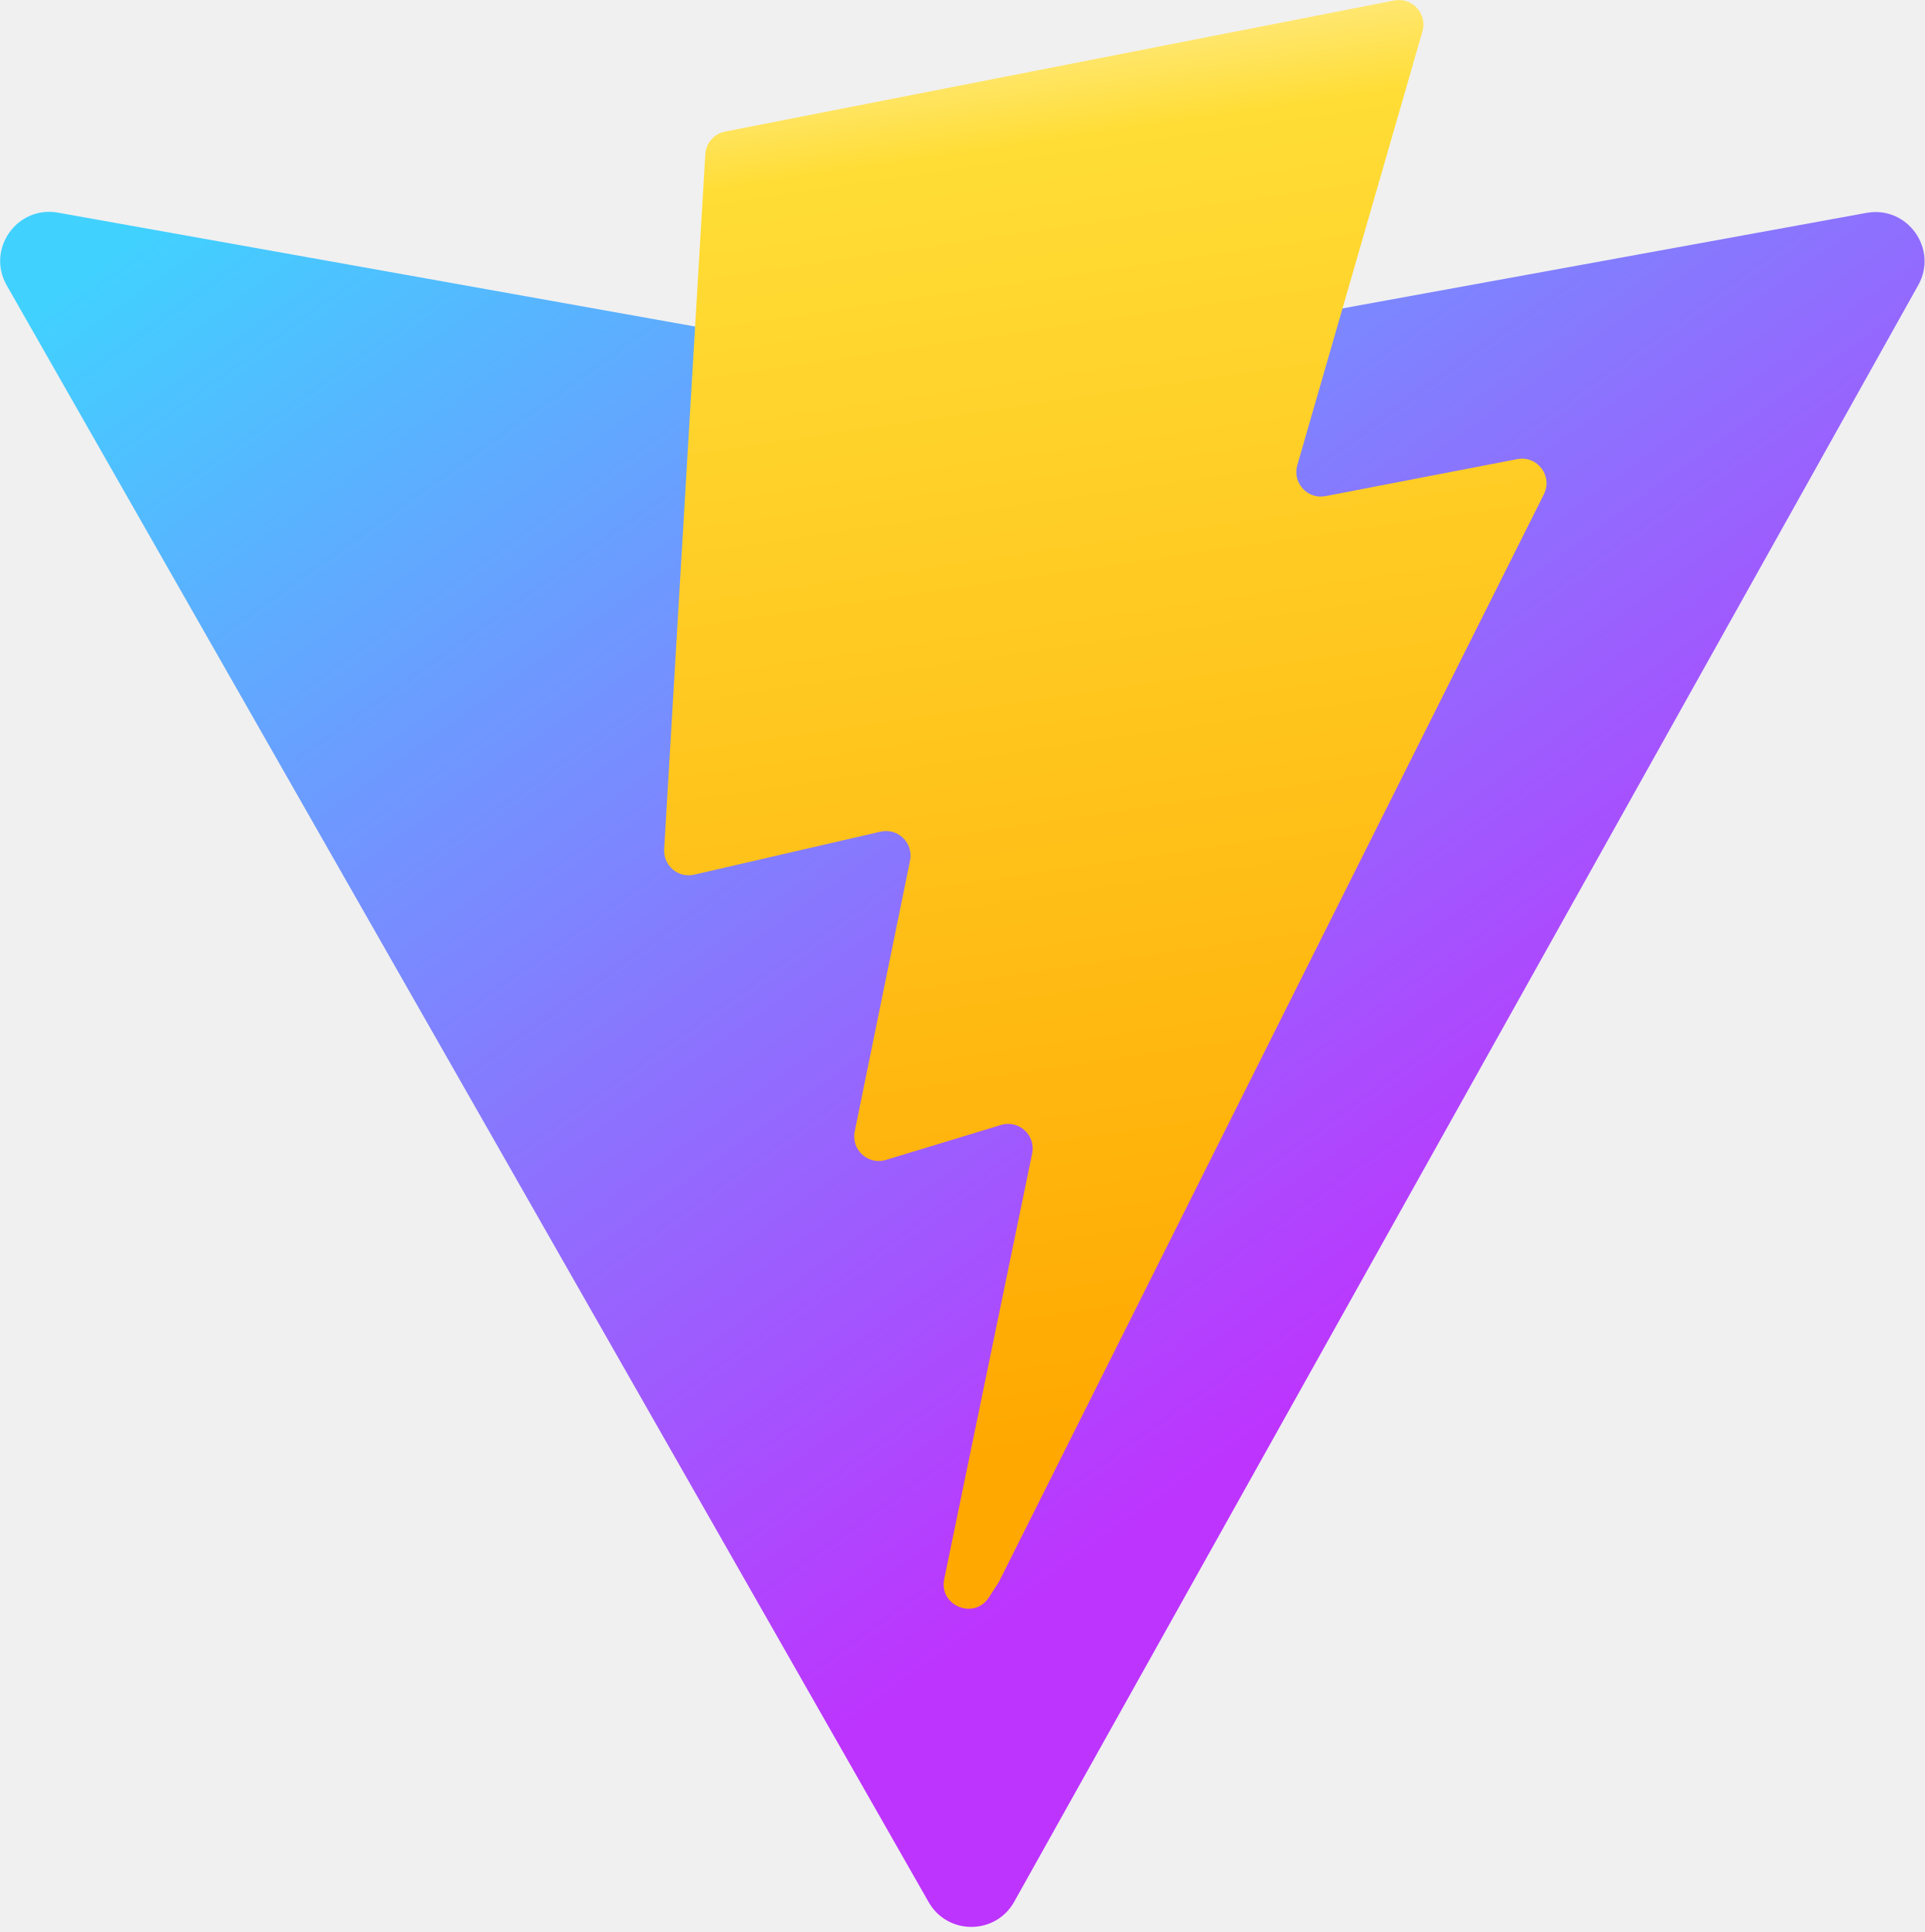
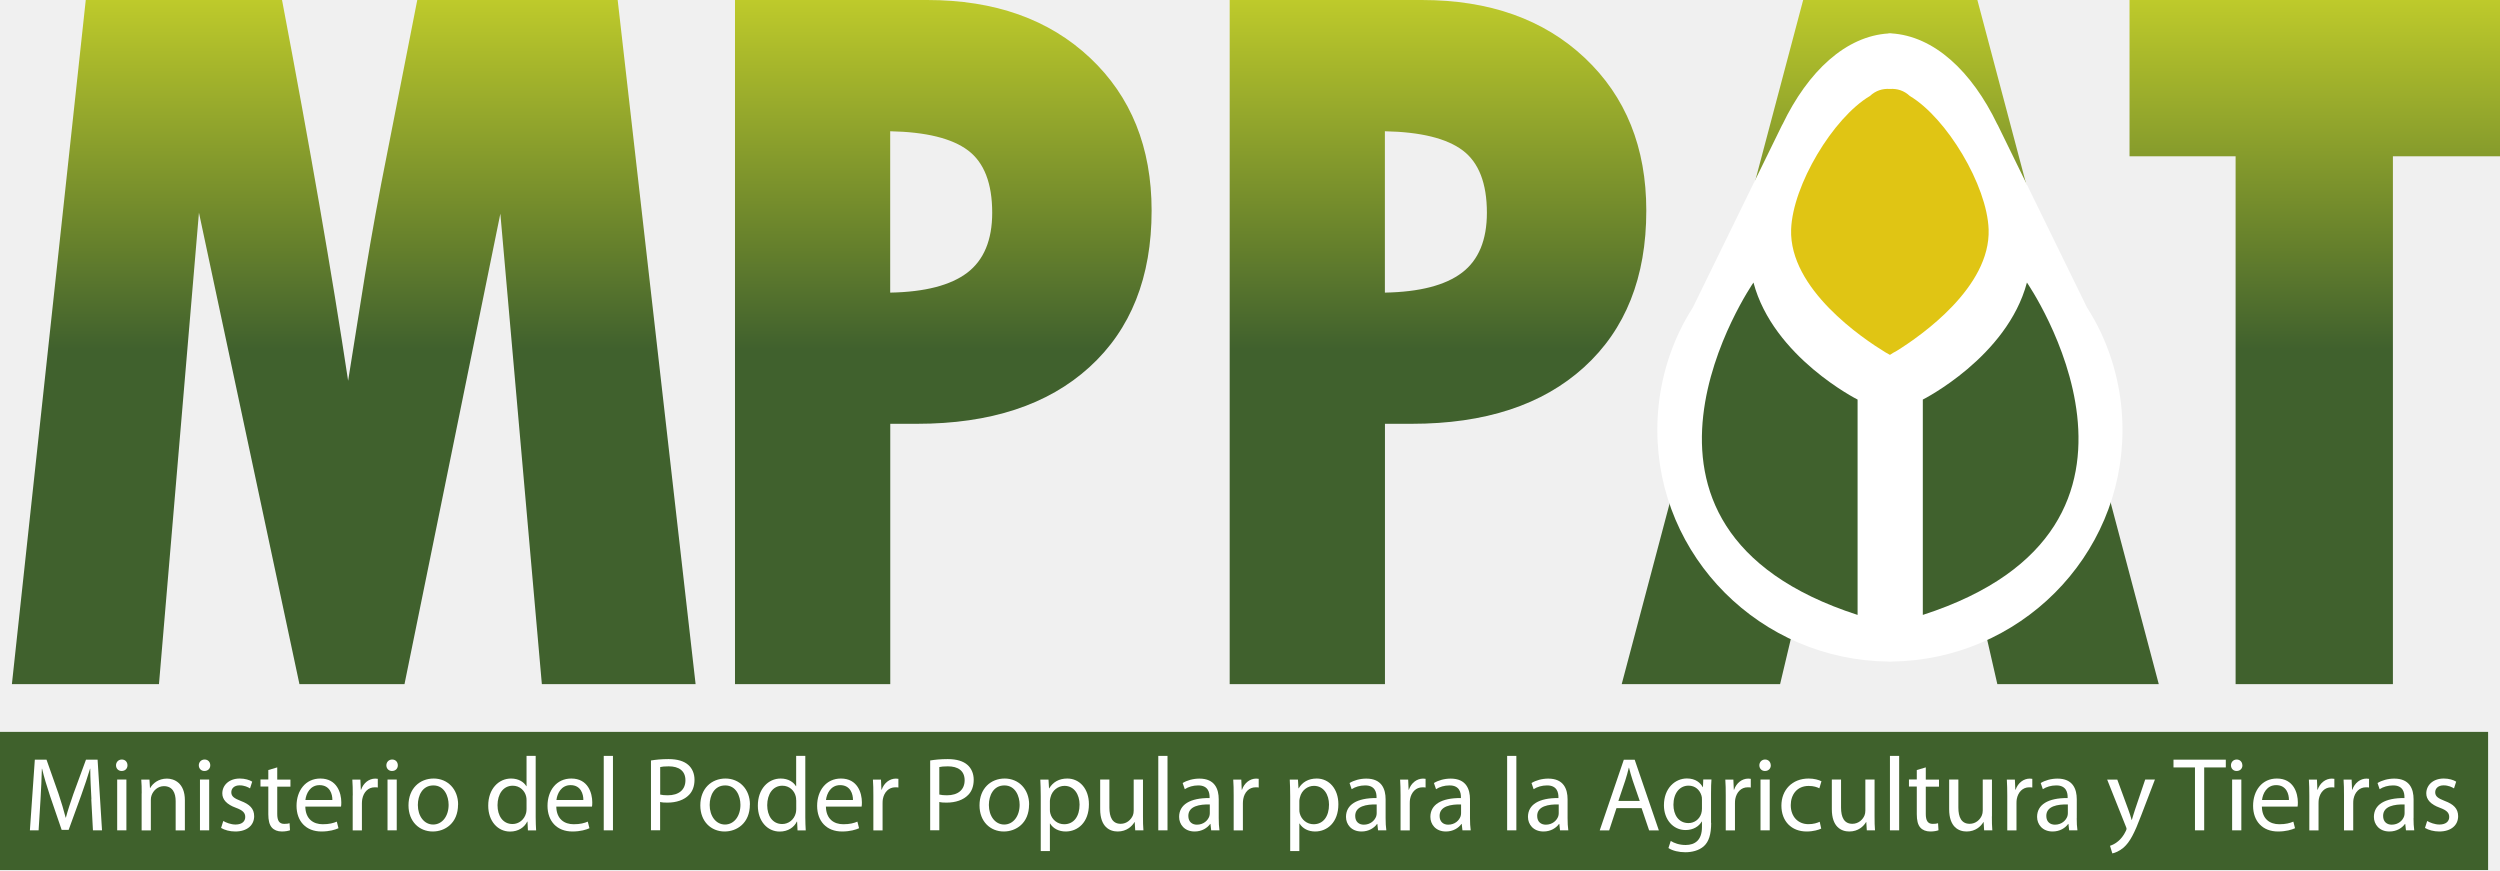
- <svg xmlns="http://www.w3.org/2000/svg" aria-hidden="true" role="img" class="iconify iconify--logos" width="31.88" height="32" preserveAspectRatio="xMidYMid meet" viewBox="0 0 256 257">
+ <svg xmlns="http://www.w3.org/2000/svg" xmlns:xlink="http://www.w3.org/1999/xlink" id="Capa_1" data-name="Capa 1" viewBox="0 0 344.56 119.91">
  <defs>
-     <linearGradient id="IconifyId1813088fe1fbc01fb466" x1="-.828%" x2="57.636%" y1="7.652%" y2="78.411%">
-       <stop offset="0%" stop-color="#41D1FF" />
-       <stop offset="100%" stop-color="#BD34FE" />
+     <style>
+       .cls-1 {
+         fill: url(#Nueva_muestra_de_degradado_1-4);
+       }
+ 
+       .cls-1, .cls-2, .cls-3, .cls-4, .cls-5, .cls-6, .cls-7, .cls-8, .cls-9 {
+         stroke-width: 0px;
+       }
+ 
+       .cls-2 {
+         fill: url(#Nueva_muestra_de_degradado_1-2);
+       }
+ 
+       .cls-3 {
+         fill: #e0c514;
+       }
+ 
+       .cls-4 {
+         fill: #40612d;
+       }
+ 
+       .cls-5 {
+         fill: url(#Nueva_muestra_de_degradado_1-3);
+       }
+ 
+       .cls-6 {
+         fill: #3f612c;
+       }
+ 
+       .cls-7 {
+         fill: url(#Nueva_muestra_de_degradado_1-5);
+       }
+ 
+       .cls-8 {
+         fill: #fff;
+       }
+ 
+       .cls-9 {
+         fill: url(#Nueva_muestra_de_degradado_1);
+       }
+     </style>
+     <linearGradient id="Nueva_muestra_de_degradado_1" data-name="Nueva muestra de degradado 1" x1="48.75" y1="0" x2="48.75" y2="94.29" gradientUnits="userSpaceOnUse">
+       <stop offset="0" stop-color="#beca2b" />
+       <stop offset=".51" stop-color="#40612d" />
    </linearGradient>
-     <linearGradient id="IconifyId1813088fe1fbc01fb467" x1="43.376%" x2="50.316%" y1="2.242%" y2="89.03%">
-       <stop offset="0%" stop-color="#FFEA83" />
-       <stop offset="8.333%" stop-color="#FFDD35" />
-       <stop offset="100%" stop-color="#FFA800" />
-     </linearGradient>
+     <linearGradient id="Nueva_muestra_de_degradado_1-2" data-name="Nueva muestra de degradado 1" x1="130.01" x2="130.01" xlink:href="#Nueva_muestra_de_degradado_1" />
+     <linearGradient id="Nueva_muestra_de_degradado_1-3" data-name="Nueva muestra de degradado 1" x1="198.18" x2="198.18" xlink:href="#Nueva_muestra_de_degradado_1" />
+     <linearGradient id="Nueva_muestra_de_degradado_1-4" data-name="Nueva muestra de degradado 1" x1="260.52" x2="260.52" xlink:href="#Nueva_muestra_de_degradado_1" />
+     <linearGradient id="Nueva_muestra_de_degradado_1-5" data-name="Nueva muestra de degradado 1" x1="319.03" x2="319.03" xlink:href="#Nueva_muestra_de_degradado_1" />
  </defs>
-   <path fill="url(#IconifyId1813088fe1fbc01fb466)" d="M255.153 37.938L134.897 252.976c-2.483 4.44-8.862 4.466-11.382.048L.875 37.958c-2.746-4.814 1.371-10.646 6.827-9.67l120.385 21.517a6.537 6.537 0 0 0 2.322-.004l117.867-21.483c5.438-.991 9.574 4.796 6.877 9.62Z" />
-   <path fill="url(#IconifyId1813088fe1fbc01fb467)" d="M185.432.063L96.44 17.501a3.268 3.268 0 0 0-2.634 3.014l-5.474 92.456a3.268 3.268 0 0 0 3.997 3.378l24.777-5.718c2.318-.535 4.413 1.507 3.936 3.838l-7.361 36.047c-.495 2.426 1.782 4.5 4.151 3.78l15.304-4.649c2.372-.72 4.652 1.36 4.15 3.788l-11.698 56.621c-.732 3.542 3.979 5.473 5.943 2.437l1.313-2.028l72.516-144.72c1.215-2.423-.88-5.186-3.54-4.672l-25.505 4.922c-2.396.462-4.435-1.77-3.759-4.114l16.646-57.705c.677-2.35-1.37-4.583-3.769-4.113Z" />
+   <path class="cls-9" d="m11.82,0h27.05c3.86,20.34,6.9,37.83,9.11,52.48l2.33-14.62c.94-5.7,1.95-11.25,3.04-16.67L57.51,0h27.62l10.74,94.29h-21.19l-5.72-64.84-13.21,64.84h-14.48L27.42,29.31l-5.51,64.98H1.64L11.82,0Z" />
+   <path class="cls-2" d="m101.29,0h26.49c9.32,0,16.81,2.66,22.46,7.98,5.65,5.32,8.48,12.34,8.48,21.05,0,9.18-2.86,16.38-8.58,21.58-5.72,5.2-13.65,7.8-23.77,7.8h-3.67v35.88h-21.4V0Zm21.4,18.08v22.25c4.8-.09,8.34-1.01,10.63-2.75,2.28-1.74,3.43-4.5,3.43-8.26,0-4.05-1.11-6.91-3.32-8.58-2.21-1.67-5.79-2.55-10.74-2.65Z" />
+   <path class="cls-5" d="m169.47,0h26.49c9.32,0,16.81,2.66,22.46,7.98,5.65,5.32,8.48,12.34,8.48,21.05,0,9.18-2.86,16.38-8.58,21.58-5.72,5.2-13.64,7.8-23.77,7.8h-3.67v35.88h-21.4V0Zm21.4,18.08v22.25c4.8-.09,8.34-1.01,10.63-2.75,2.29-1.74,3.43-4.5,3.43-8.26,0-4.05-1.11-6.91-3.32-8.58-2.21-1.67-5.79-2.55-10.74-2.65Z" />
+   <path class="cls-1" d="m297.53,94.29h-22.25l-3.6-15.75h-22.6l-3.74,15.75h-21.83L248.52,0h24.01l25,94.29Zm-29.95-32.7c-3.2-14.03-5.6-27.38-7.2-40.05h-.28c-1.7,13.04-4.07,26.39-7.13,40.05h14.62Z" />
+   <path class="cls-7" d="m293.49,0h51.07v21.54h-14.76v72.75h-21.68V21.54h-14.62V0Z" />
+   <g>
+     <path class="cls-8" d="m292.53,59.25c0-4.84-1.09-9.42-3.03-13.53-.55-1.17-1.19-2.28-1.87-3.36l-12.33-25.21v.03c-3.56-7.42-8.78-12.22-14.64-12.58v-.02c-.06,0-.12.01-.18.01-.07,0-.13-.01-.19-.01v.03c-5.86.36-11.08,5.16-14.64,12.58v-.03s-12.33,25.21-12.33,25.21c-.68,1.08-1.32,2.19-1.87,3.36-1.94,4.1-3.03,8.69-3.03,13.53,0,17.51,14.23,31.73,31.87,31.92v.02c.06,0,.12-.01.18-.01.07,0,.12.01.19.01v-.02c17.63-.2,31.87-14.41,31.87-31.92Z" />
+     <path class="cls-4" d="m256.02,55.07s-11.62-5.84-14.35-16.13c0,0-23.25,33.66,14.35,45.81v-29.68Z" />
+     <path class="cls-4" d="m265.01,55.07s11.62-5.84,14.35-16.13c0,0,23.25,33.66-14.35,45.81v-29.68Z" />
+     <path class="cls-3" d="m260.48,48.91c.29-.2.6-.38.93-.55,3.38-2.1,12.94-8.78,12.67-16.74-.21-6.08-5.78-15.36-10.86-18.39-.8-.75-1.74-1.04-2.75-.97-1.01-.07-1.94.22-2.75.97-5.09,3.02-10.65,12.31-10.86,18.39-.28,8.23,9.93,15.07,12.98,16.93.22.11.43.24.64.36Z" />
+   </g>
+   <g>
+     <rect class="cls-6" y="100.87" width="342.92" height="19.04" />
+     <g>
+       <path class="cls-8" d="m12.6,110.16c-.07-1.36-.16-3.01-.16-4.21h-.03c-.35,1.13-.74,2.36-1.23,3.7l-1.72,4.73h-.96l-1.59-4.64c-.46-1.39-.84-2.63-1.11-3.79h-.03c-.03,1.21-.1,2.83-.19,4.31l-.26,4.18h-1.2l.68-9.74h1.61l1.66,4.71c.4,1.2.72,2.27.98,3.28h.03c.26-.98.61-2.05,1.04-3.28l1.73-4.71h1.6l.61,9.74h-1.25l-.23-4.28Z" />
+       <path class="cls-8" d="m17.57,105.48c0,.43-.3.78-.81.78-.46,0-.77-.35-.77-.78s.32-.8.8-.8.78.35.78.8Zm-1.42,8.96v-7h1.27v7h-1.27Z" />
+       <path class="cls-8" d="m19.53,109.34c0-.74-.01-1.32-.06-1.89h1.13l.07,1.16h.03c.35-.65,1.15-1.3,2.31-1.3.97,0,2.47.58,2.47,2.98v4.16h-1.27v-4.03c0-1.13-.42-2.07-1.62-2.07-.82,0-1.47.59-1.71,1.3-.06.16-.09.38-.09.59v4.21h-1.27v-5.1Z" />
+       <path class="cls-8" d="m28.98,105.48c0,.43-.3.78-.81.78-.46,0-.77-.35-.77-.78s.32-.8.8-.8.78.35.78.8Zm-1.42,8.96v-7h1.27v7h-1.27Z" />
+       <path class="cls-8" d="m30.77,113.15c.39.23,1.05.49,1.69.49.91,0,1.34-.45,1.34-1.04s-.36-.93-1.29-1.27c-1.27-.46-1.87-1.14-1.87-1.98,0-1.13.93-2.05,2.41-2.05.71,0,1.33.19,1.71.43l-.3.93c-.27-.17-.78-.42-1.43-.42-.75,0-1.15.43-1.15.95,0,.58.4.84,1.31,1.2,1.2.45,1.84,1.05,1.84,2.1,0,1.24-.97,2.11-2.6,2.11-.77,0-1.47-.2-1.96-.49l.3-.95Z" />
+       <path class="cls-8" d="m38.21,105.77v1.68h1.82v.97h-1.82v3.77c0,.87.25,1.36.96,1.36.35,0,.55-.03.74-.09l.06.97c-.25.09-.64.17-1.13.17-.59,0-1.07-.2-1.37-.54-.35-.39-.49-1.01-.49-1.84v-3.82h-1.08v-.97h1.08v-1.3l1.24-.37Z" />
+       <path class="cls-8" d="m42.08,111.17c.03,1.72,1.11,2.43,2.4,2.43.91,0,1.47-.16,1.94-.36l.23.91c-.45.2-1.23.45-2.34.45-2.15,0-3.44-1.43-3.44-3.54s1.25-3.76,3.28-3.76c2.3,0,2.89,2,2.89,3.28,0,.26-.01.45-.04.59h-4.91Zm3.73-.91c.01-.79-.33-2.05-1.77-2.05-1.3,0-1.85,1.17-1.95,2.05h3.72Z" />
+       <path class="cls-8" d="m48.62,109.63c0-.82-.01-1.53-.06-2.18h1.11l.06,1.39h.04c.32-.94,1.1-1.53,1.95-1.53.13,0,.23.02.35.03v1.2c-.13-.03-.26-.03-.43-.03-.9,0-1.53.67-1.71,1.62-.03.17-.05.39-.05.59v3.73h-1.27v-4.81Z" />
+       <path class="cls-8" d="m54.83,105.48c0,.43-.3.78-.81.78-.46,0-.77-.35-.77-.78s.32-.8.8-.8.78.35.78.8Zm-1.42,8.96v-7h1.27v7h-1.27Z" />
+       <path class="cls-8" d="m63.13,110.88c0,2.59-1.81,3.72-3.48,3.72-1.88,0-3.35-1.39-3.35-3.6,0-2.33,1.55-3.7,3.47-3.7s3.37,1.46,3.37,3.59Zm-5.54.07c0,1.53.87,2.69,2.11,2.69s2.13-1.14,2.13-2.72c0-1.19-.59-2.67-2.1-2.67s-2.14,1.39-2.14,2.7Z" />
+       <path class="cls-8" d="m73.83,104.18v8.46c0,.62.03,1.33.06,1.81h-1.13l-.06-1.21h-.04c-.38.78-1.21,1.37-2.36,1.37-1.69,0-3.01-1.43-3.01-3.56-.01-2.33,1.45-3.75,3.14-3.75,1.08,0,1.79.51,2.11,1.06h.03v-4.18h1.26Zm-1.26,6.11c0-.16-.01-.38-.06-.54-.19-.79-.88-1.46-1.84-1.46-1.32,0-2.1,1.16-2.1,2.69,0,1.42.71,2.59,2.07,2.59.85,0,1.63-.58,1.87-1.52.04-.17.06-.35.06-.55v-1.21Z" />
+       <path class="cls-8" d="m76.67,111.17c.03,1.72,1.11,2.43,2.4,2.43.91,0,1.47-.16,1.94-.36l.23.91c-.45.2-1.23.45-2.34.45-2.15,0-3.44-1.43-3.44-3.54s1.24-3.76,3.28-3.76c2.3,0,2.89,2,2.89,3.28,0,.26-.01.45-.04.59h-4.92Zm3.73-.91c.01-.79-.33-2.05-1.76-2.05-1.3,0-1.85,1.17-1.95,2.05h3.71Z" />
+       <path class="cls-8" d="m83.21,104.18h1.27v10.26h-1.27v-10.26Z" />
+       <path class="cls-8" d="m89.73,104.81c.61-.1,1.4-.19,2.41-.19,1.24,0,2.15.29,2.73.81.52.46.85,1.17.85,2.04s-.26,1.58-.75,2.08c-.68.71-1.75,1.07-2.98,1.07-.37,0-.72-.01-1.01-.09v3.9h-1.26v-9.63Zm1.26,4.7c.27.07.62.1,1.04.1,1.52,0,2.44-.75,2.44-2.07s-.93-1.92-2.3-1.92c-.55,0-.97.04-1.18.1v3.79Z" />
+       <path class="cls-8" d="m103.35,110.88c0,2.59-1.81,3.72-3.48,3.72-1.88,0-3.35-1.39-3.35-3.6,0-2.33,1.55-3.7,3.47-3.7s3.37,1.46,3.37,3.59Zm-5.54.07c0,1.53.87,2.69,2.11,2.69s2.13-1.14,2.13-2.72c0-1.19-.59-2.67-2.1-2.67s-2.14,1.39-2.14,2.7Z" />
+       <path class="cls-8" d="m110.99,104.18v8.46c0,.62.03,1.33.06,1.81h-1.13l-.06-1.21h-.04c-.37.78-1.21,1.37-2.36,1.37-1.69,0-3.01-1.43-3.01-3.56-.01-2.33,1.45-3.75,3.14-3.75,1.08,0,1.79.51,2.11,1.06h.03v-4.18h1.26Zm-1.26,6.11c0-.16-.01-.38-.06-.54-.19-.79-.88-1.46-1.84-1.46-1.31,0-2.09,1.16-2.09,2.69,0,1.42.71,2.59,2.07,2.59.85,0,1.64-.58,1.87-1.52.04-.17.06-.35.06-.55v-1.21Z" />
+       <path class="cls-8" d="m113.83,111.17c.03,1.72,1.11,2.43,2.4,2.43.91,0,1.47-.16,1.94-.36l.23.91c-.45.2-1.23.45-2.34.45-2.15,0-3.44-1.43-3.44-3.54s1.25-3.76,3.28-3.76c2.3,0,2.89,2,2.89,3.28,0,.26-.01.45-.04.59h-4.91Zm3.73-.91c.01-.79-.33-2.05-1.77-2.05-1.3,0-1.85,1.17-1.95,2.05h3.72Z" />
+       <path class="cls-8" d="m120.37,109.63c0-.82-.01-1.53-.06-2.18h1.11l.06,1.39h.04c.32-.94,1.1-1.53,1.95-1.53.13,0,.23.02.35.03v1.2c-.13-.03-.26-.03-.43-.03-.9,0-1.53.67-1.71,1.62-.03.17-.04.39-.04.59v3.73h-1.27v-4.81Z" />
+       <path class="cls-8" d="m128.21,104.81c.61-.1,1.4-.19,2.41-.19,1.24,0,2.15.29,2.73.81.52.46.85,1.17.85,2.04s-.26,1.58-.75,2.08c-.68.71-1.75,1.07-2.98,1.07-.38,0-.72-.01-1.01-.09v3.9h-1.26v-9.63Zm1.26,4.7c.28.07.62.1,1.04.1,1.52,0,2.44-.75,2.44-2.07s-.93-1.92-2.3-1.92c-.55,0-.97.04-1.19.1v3.79Z" />
+       <path class="cls-8" d="m141.83,110.88c0,2.59-1.81,3.72-3.48,3.72-1.88,0-3.35-1.39-3.35-3.6,0-2.33,1.55-3.7,3.47-3.7s3.37,1.46,3.37,3.59Zm-5.54.07c0,1.53.87,2.69,2.11,2.69s2.13-1.14,2.13-2.72c0-1.19-.59-2.67-2.1-2.67s-2.14,1.39-2.14,2.7Z" />
+       <path class="cls-8" d="m143.44,109.73c0-.9-.03-1.62-.06-2.28h1.13l.07,1.2h.03c.51-.85,1.34-1.35,2.49-1.35,1.71,0,2.98,1.43,2.98,3.54,0,2.52-1.55,3.76-3.2,3.76-.93,0-1.73-.4-2.15-1.1h-.03v3.8h-1.26v-7.58Zm1.26,1.86c0,.19.01.36.06.52.23.88,1,1.49,1.91,1.49,1.34,0,2.12-1.1,2.12-2.7,0-1.39-.74-2.59-2.08-2.59-.87,0-1.69.61-1.92,1.56-.04.16-.09.35-.09.5v1.21Z" />
+       <path class="cls-8" d="m157.53,112.52c0,.74.01,1.37.06,1.92h-1.13l-.07-1.14h-.03c-.32.56-1.07,1.3-2.31,1.3-1.1,0-2.42-.62-2.42-3.07v-4.09h1.27v3.86c0,1.33.42,2.24,1.56,2.24.85,0,1.44-.59,1.68-1.17.07-.17.11-.4.11-.65v-4.28h1.28v5.07Z" />
+       <path class="cls-8" d="m159.64,104.18h1.27v10.26h-1.27v-10.26Z" />
+       <path class="cls-8" d="m167.97,112.76c0,.61.03,1.2.1,1.68h-1.14l-.1-.88h-.04c-.39.55-1.14,1.04-2.14,1.04-1.42,0-2.14-1-2.14-2.01,0-1.69,1.5-2.62,4.2-2.6v-.14c0-.56-.16-1.62-1.59-1.6-.66,0-1.34.19-1.83.52l-.29-.85c.58-.36,1.43-.61,2.31-.61,2.14,0,2.66,1.46,2.66,2.85v2.62Zm-1.23-1.89c-1.39-.03-2.96.22-2.96,1.58,0,.84.55,1.21,1.18,1.21.92,0,1.52-.58,1.72-1.17.04-.14.06-.29.06-.41v-1.21Z" />
+       <path class="cls-8" d="m170.03,109.63c0-.82-.01-1.53-.06-2.18h1.11l.06,1.39h.04c.32-.94,1.1-1.53,1.95-1.53.13,0,.23.02.35.03v1.2c-.13-.03-.26-.03-.43-.03-.9,0-1.53.67-1.7,1.62-.03.17-.05.39-.05.59v3.73h-1.27v-4.81Z" />
+       <path class="cls-8" d="m177.82,109.73c0-.9-.03-1.62-.06-2.28h1.13l.07,1.2h.03c.5-.85,1.34-1.35,2.49-1.35,1.71,0,2.98,1.43,2.98,3.54,0,2.52-1.55,3.76-3.2,3.76-.93,0-1.73-.4-2.15-1.1h-.03v3.8h-1.26v-7.58Zm1.26,1.86c0,.19.01.36.06.52.23.88,1,1.49,1.91,1.49,1.34,0,2.12-1.1,2.12-2.7,0-1.39-.74-2.59-2.08-2.59-.87,0-1.69.61-1.92,1.56-.04.16-.09.35-.09.5v1.21Z" />
+       <path class="cls-8" d="m190.97,112.76c0,.61.03,1.2.1,1.68h-1.14l-.1-.88h-.04c-.39.55-1.14,1.04-2.14,1.04-1.42,0-2.14-1-2.14-2.01,0-1.69,1.5-2.62,4.21-2.6v-.14c0-.56-.16-1.62-1.59-1.6-.67,0-1.34.19-1.84.52l-.29-.85c.58-.36,1.43-.61,2.31-.61,2.14,0,2.66,1.46,2.66,2.85v2.62Zm-1.23-1.89c-1.39-.03-2.96.22-2.96,1.58,0,.84.55,1.21,1.18,1.21.92,0,1.52-.58,1.72-1.17.04-.14.06-.29.06-.41v-1.21Z" />
+       <path class="cls-8" d="m193.03,109.63c0-.82-.02-1.53-.06-2.18h1.11l.06,1.39h.04c.32-.94,1.1-1.53,1.95-1.53.13,0,.23.02.35.03v1.2c-.13-.03-.26-.03-.43-.03-.9,0-1.53.67-1.71,1.62-.03.17-.04.39-.04.59v3.73h-1.27v-4.81Z" />
+       <path class="cls-8" d="m202.6,112.76c0,.61.03,1.2.1,1.68h-1.14l-.1-.88h-.04c-.39.55-1.14,1.04-2.14,1.04-1.42,0-2.14-1-2.14-2.01,0-1.69,1.5-2.62,4.21-2.6v-.14c0-.56-.16-1.62-1.59-1.6-.67,0-1.35.19-1.84.52l-.29-.85c.58-.36,1.43-.61,2.31-.61,2.14,0,2.66,1.46,2.66,2.85v2.62Zm-1.23-1.89c-1.39-.03-2.96.22-2.96,1.58,0,.84.55,1.21,1.18,1.21.93,0,1.52-.58,1.72-1.17.04-.14.06-.29.06-.41v-1.21Z" />
+       <path class="cls-8" d="m207.72,104.18h1.27v10.26h-1.27v-10.26Z" />
+       <path class="cls-8" d="m216.05,112.76c0,.61.03,1.2.1,1.68h-1.14l-.1-.88h-.04c-.39.55-1.14,1.04-2.14,1.04-1.42,0-2.14-1-2.14-2.01,0-1.69,1.5-2.62,4.2-2.6v-.14c0-.56-.16-1.62-1.59-1.6-.66,0-1.34.19-1.83.52l-.29-.85c.58-.36,1.43-.61,2.31-.61,2.14,0,2.66,1.46,2.66,2.85v2.62Zm-1.23-1.89c-1.39-.03-2.96.22-2.96,1.58,0,.84.55,1.21,1.19,1.21.92,0,1.52-.58,1.72-1.17.04-.14.06-.29.06-.41v-1.21Z" />
+       <path class="cls-8" d="m222.79,111.38l-1.01,3.07h-1.3l3.32-9.74h1.5l3.33,9.74h-1.34l-1.04-3.07h-3.45Zm3.21-.98l-.97-2.81c-.22-.64-.36-1.21-.51-1.78h-.03c-.14.56-.29,1.17-.49,1.76l-.95,2.82h2.95Z" />
+       <path class="cls-8" d="m235.84,113.41c0,1.62-.33,2.59-1,3.21-.69.62-1.68.84-2.56.84s-1.76-.2-2.33-.58l.32-.98c.46.3,1.18.56,2.05.56,1.3,0,2.25-.68,2.25-2.46v-.77h-.03c-.38.65-1.14,1.17-2.23,1.17-1.74,0-2.98-1.48-2.98-3.41,0-2.37,1.55-3.7,3.17-3.7,1.21,0,1.87.62,2.18,1.2h.03l.04-1.06h1.13c-.04.49-.06,1.07-.06,1.91v4.06Zm-1.27-3.21c0-.22-.01-.4-.07-.56-.23-.75-.84-1.36-1.78-1.36-1.21,0-2.08,1.03-2.08,2.64,0,1.37.71,2.52,2.07,2.52.79,0,1.5-.49,1.76-1.3.07-.22.1-.46.1-.68v-1.26Z" />
+       <path class="cls-8" d="m237.85,109.63c0-.82-.01-1.53-.06-2.18h1.11l.06,1.39h.04c.32-.94,1.1-1.53,1.95-1.53.13,0,.23.02.35.03v1.2c-.13-.03-.26-.03-.43-.03-.9,0-1.53.67-1.71,1.62-.03.17-.04.39-.04.59v3.73h-1.27v-4.81Z" />
+       <path class="cls-8" d="m244.06,105.48c0,.43-.3.78-.81.78-.46,0-.77-.35-.77-.78s.32-.8.79-.8.78.35.78.8Zm-1.42,8.96v-7h1.27v7h-1.27Z" />
+       <path class="cls-8" d="m251.01,114.2c-.33.16-1.07.4-2.01.4-2.11,0-3.48-1.43-3.48-3.57s1.47-3.73,3.76-3.73c.75,0,1.42.19,1.76.38l-.29.97c-.3-.16-.78-.33-1.47-.33-1.61,0-2.47,1.2-2.47,2.65,0,1.62,1.04,2.62,2.43,2.62.72,0,1.2-.17,1.56-.33l.21.96Z" />
+       <path class="cls-8" d="m258.36,112.52c0,.74.01,1.37.06,1.92h-1.13l-.07-1.14h-.03c-.32.56-1.07,1.3-2.31,1.3-1.1,0-2.41-.62-2.41-3.07v-4.09h1.27v3.86c0,1.33.42,2.24,1.56,2.24.85,0,1.45-.59,1.68-1.17.07-.17.11-.4.11-.65v-4.28h1.27v5.07Z" />
+       <path class="cls-8" d="m260.48,104.18h1.27v10.26h-1.27v-10.26Z" />
+       <path class="cls-8" d="m265.42,105.77v1.68h1.82v.97h-1.82v3.77c0,.87.25,1.36.95,1.36.35,0,.55-.03.74-.09l.06.97c-.25.09-.64.17-1.13.17-.59,0-1.07-.2-1.37-.54-.35-.39-.49-1.01-.49-1.84v-3.82h-1.08v-.97h1.08v-1.3l1.25-.37Z" />
+       <path class="cls-8" d="m274.53,112.52c0,.74.01,1.37.06,1.92h-1.13l-.07-1.14h-.03c-.32.56-1.07,1.3-2.31,1.3-1.1,0-2.41-.62-2.41-3.07v-4.09h1.27v3.86c0,1.33.42,2.24,1.56,2.24.85,0,1.45-.59,1.68-1.17.07-.17.12-.4.12-.65v-4.28h1.27v5.07Z" />
+       <path class="cls-8" d="m276.65,109.63c0-.82-.02-1.53-.06-2.18h1.11l.06,1.39h.04c.32-.94,1.1-1.53,1.95-1.53.13,0,.23.02.35.03v1.2c-.13-.03-.26-.03-.43-.03-.9,0-1.53.67-1.71,1.62-.03.17-.04.39-.04.59v3.73h-1.27v-4.81Z" />
+       <path class="cls-8" d="m286.22,112.76c0,.61.03,1.2.1,1.68h-1.14l-.1-.88h-.04c-.39.55-1.14,1.04-2.14,1.04-1.42,0-2.14-1-2.14-2.01,0-1.69,1.5-2.62,4.21-2.6v-.14c0-.56-.16-1.62-1.59-1.6-.66,0-1.34.19-1.83.52l-.29-.85c.58-.36,1.43-.61,2.31-.61,2.14,0,2.66,1.46,2.66,2.85v2.62Zm-1.23-1.89c-1.39-.03-2.96.22-2.96,1.58,0,.84.55,1.21,1.19,1.21.92,0,1.52-.58,1.72-1.17.04-.14.06-.29.06-.41v-1.21Z" />
+       <path class="cls-8" d="m291.81,107.44l1.52,4.14c.17.46.35,1.01.46,1.43h.03c.13-.42.27-.95.45-1.46l1.39-4.11h1.34l-1.91,4.99c-.91,2.4-1.53,3.61-2.4,4.38-.64.54-1.24.75-1.56.81l-.32-1.05c.32-.1.74-.3,1.11-.62.35-.28.77-.77,1.07-1.42.06-.13.1-.23.1-.3s-.03-.17-.1-.33l-2.57-6.45h1.39Z" />
+       <path class="cls-8" d="m302.52,105.77h-2.96v-1.07h7.21v1.07h-2.98v8.67h-1.27v-8.67Z" />
+       <path class="cls-8" d="m309.06,105.48c0,.43-.3.78-.81.78-.46,0-.77-.35-.77-.78s.32-.8.79-.8.78.35.78.8Zm-1.42,8.96v-7h1.27v7h-1.27Z" />
+       <path class="cls-8" d="m311.74,111.17c.03,1.72,1.11,2.43,2.4,2.43.91,0,1.47-.16,1.94-.36l.23.91c-.45.2-1.23.45-2.34.45-2.15,0-3.44-1.43-3.44-3.54s1.24-3.76,3.28-3.76c2.3,0,2.89,2,2.89,3.28,0,.26-.01.45-.04.59h-4.92Zm3.73-.91c.01-.79-.33-2.05-1.76-2.05-1.3,0-1.85,1.17-1.95,2.05h3.71Z" />
+       <path class="cls-8" d="m318.28,109.63c0-.82-.02-1.53-.06-2.18h1.11l.06,1.39h.04c.32-.94,1.1-1.53,1.95-1.53.13,0,.23.02.35.03v1.2c-.13-.03-.26-.03-.43-.03-.9,0-1.53.67-1.71,1.62-.03.17-.04.39-.04.59v3.73h-1.27v-4.81Z" />
+       <path class="cls-8" d="m323.06,109.63c0-.82-.01-1.53-.06-2.18h1.11l.06,1.39h.04c.32-.94,1.1-1.53,1.95-1.53.13,0,.23.02.35.03v1.2c-.13-.03-.26-.03-.43-.03-.9,0-1.53.67-1.71,1.62-.03.17-.04.39-.04.59v3.73h-1.27v-4.81Z" />
+       <path class="cls-8" d="m332.64,112.76c0,.61.03,1.2.1,1.68h-1.14l-.1-.88h-.04c-.39.55-1.14,1.04-2.14,1.04-1.42,0-2.14-1-2.14-2.01,0-1.69,1.5-2.62,4.21-2.6v-.14c0-.56-.16-1.62-1.59-1.6-.66,0-1.34.19-1.83.52l-.29-.85c.58-.36,1.43-.61,2.31-.61,2.14,0,2.66,1.46,2.66,2.85v2.62Zm-1.23-1.89c-1.39-.03-2.96.22-2.96,1.58,0,.84.55,1.21,1.18,1.21.93,0,1.52-.58,1.72-1.17.04-.14.06-.29.06-.41v-1.21Z" />
+       <path class="cls-8" d="m334.52,113.15c.39.23,1.06.49,1.69.49.91,0,1.35-.45,1.35-1.04s-.36-.93-1.29-1.27c-1.27-.46-1.87-1.14-1.87-1.98,0-1.13.93-2.05,2.41-2.05.71,0,1.33.19,1.71.43l-.3.93c-.27-.17-.78-.42-1.43-.42-.75,0-1.16.43-1.16.95,0,.58.4.84,1.32,1.2,1.2.45,1.84,1.05,1.84,2.1,0,1.24-.97,2.11-2.6,2.11-.77,0-1.47-.2-1.97-.49l.3-.95Z" />
+     </g>
+   </g>
</svg>
